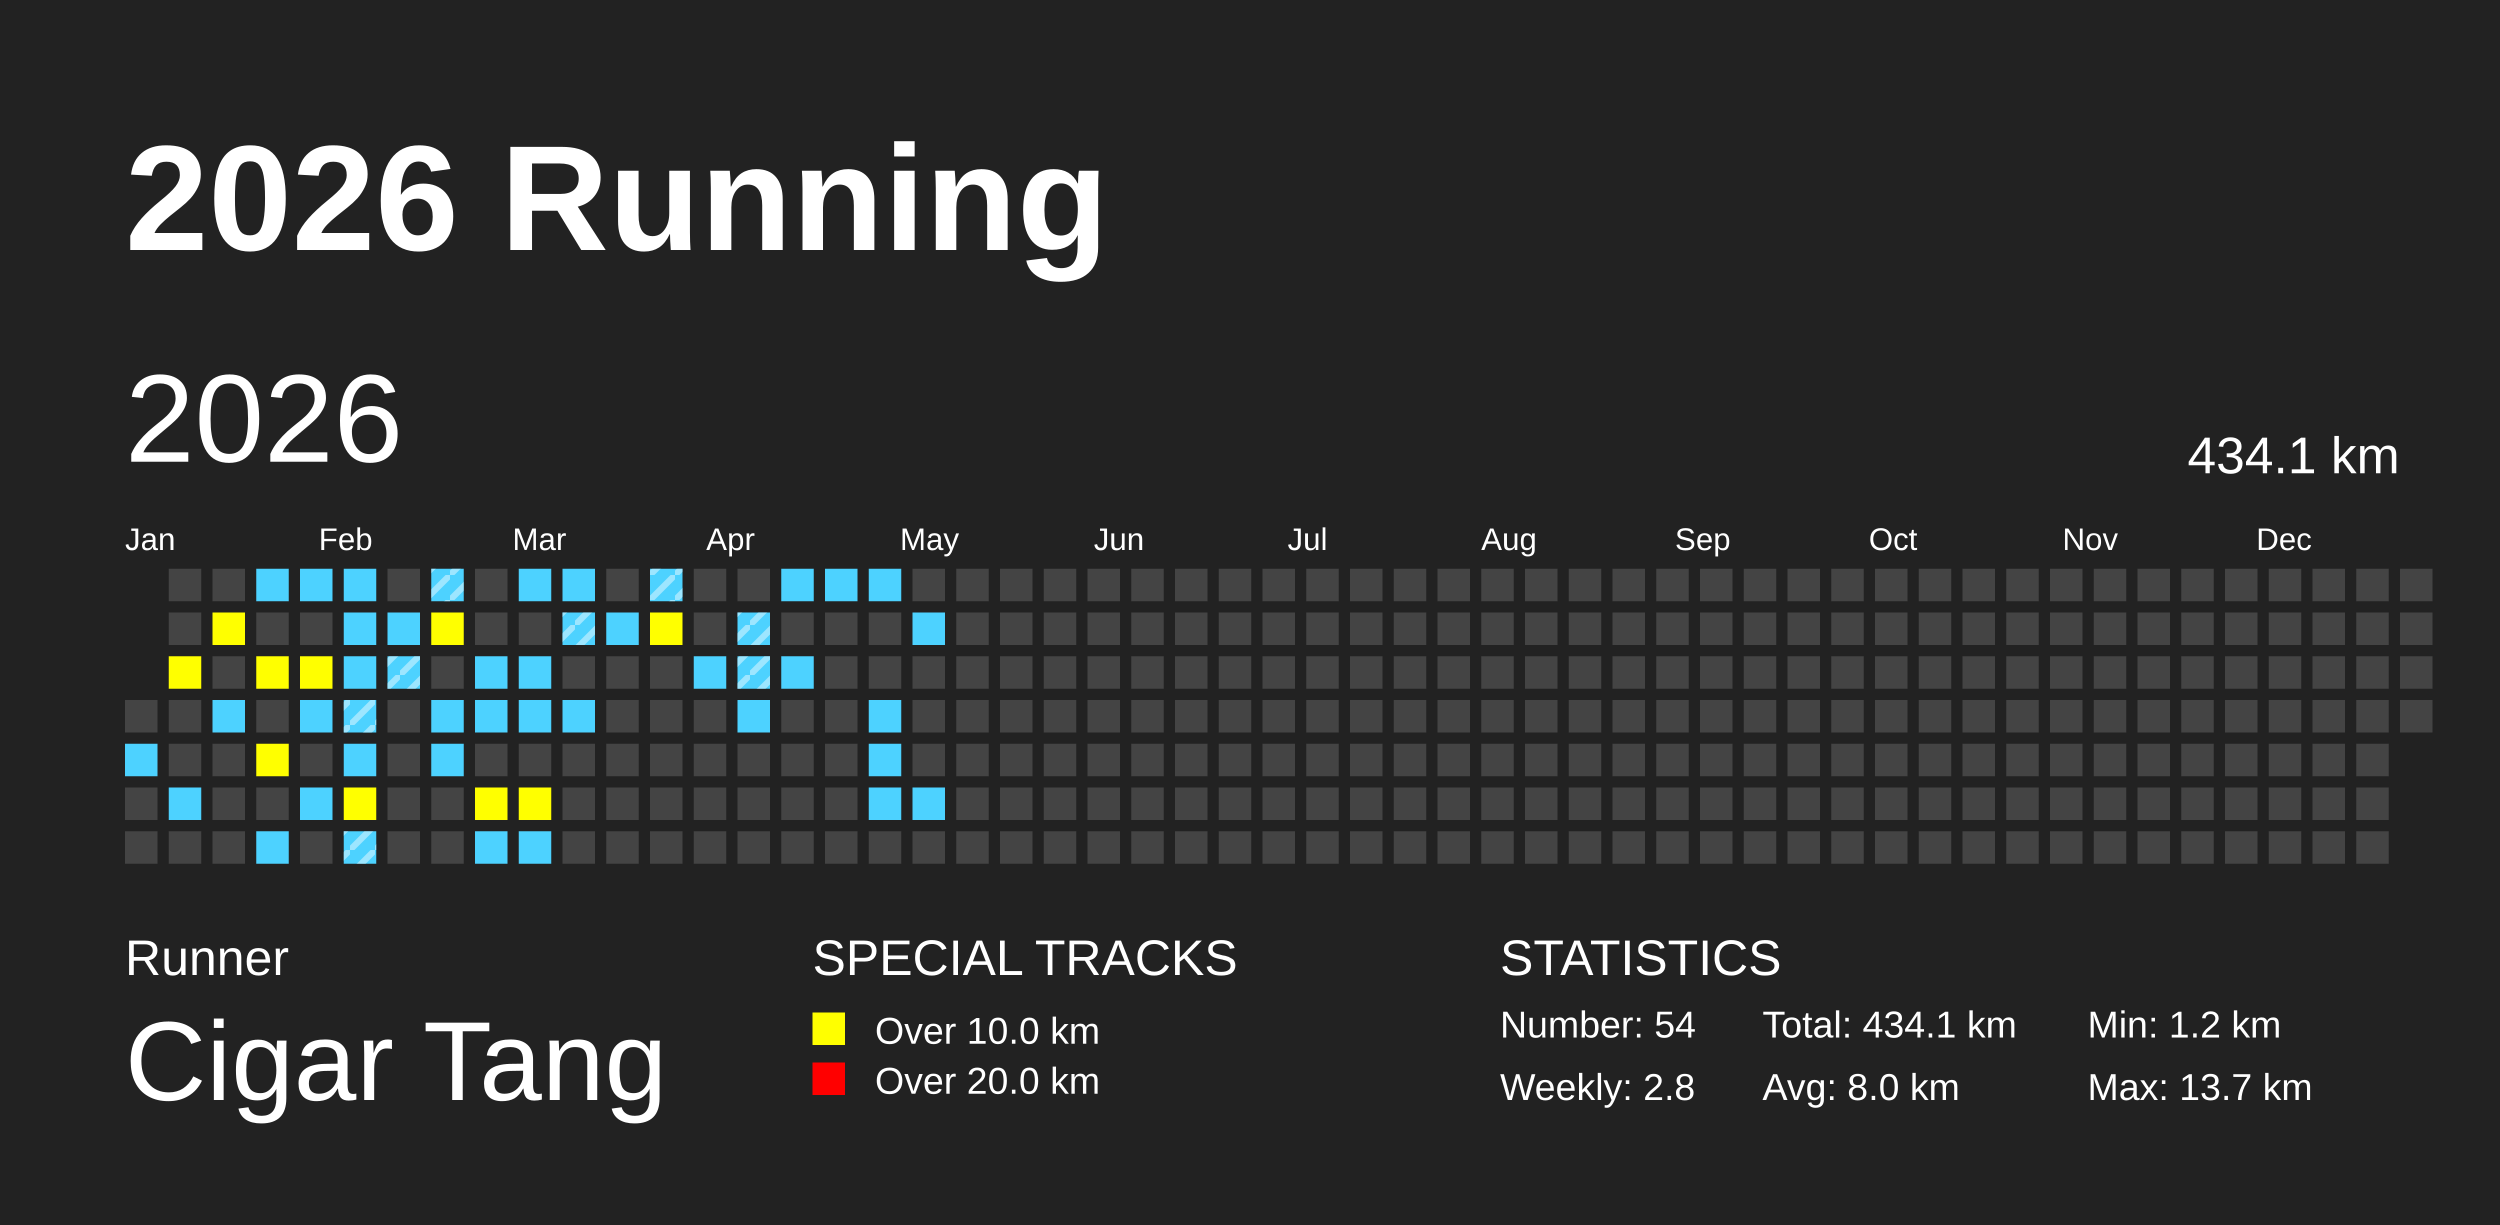
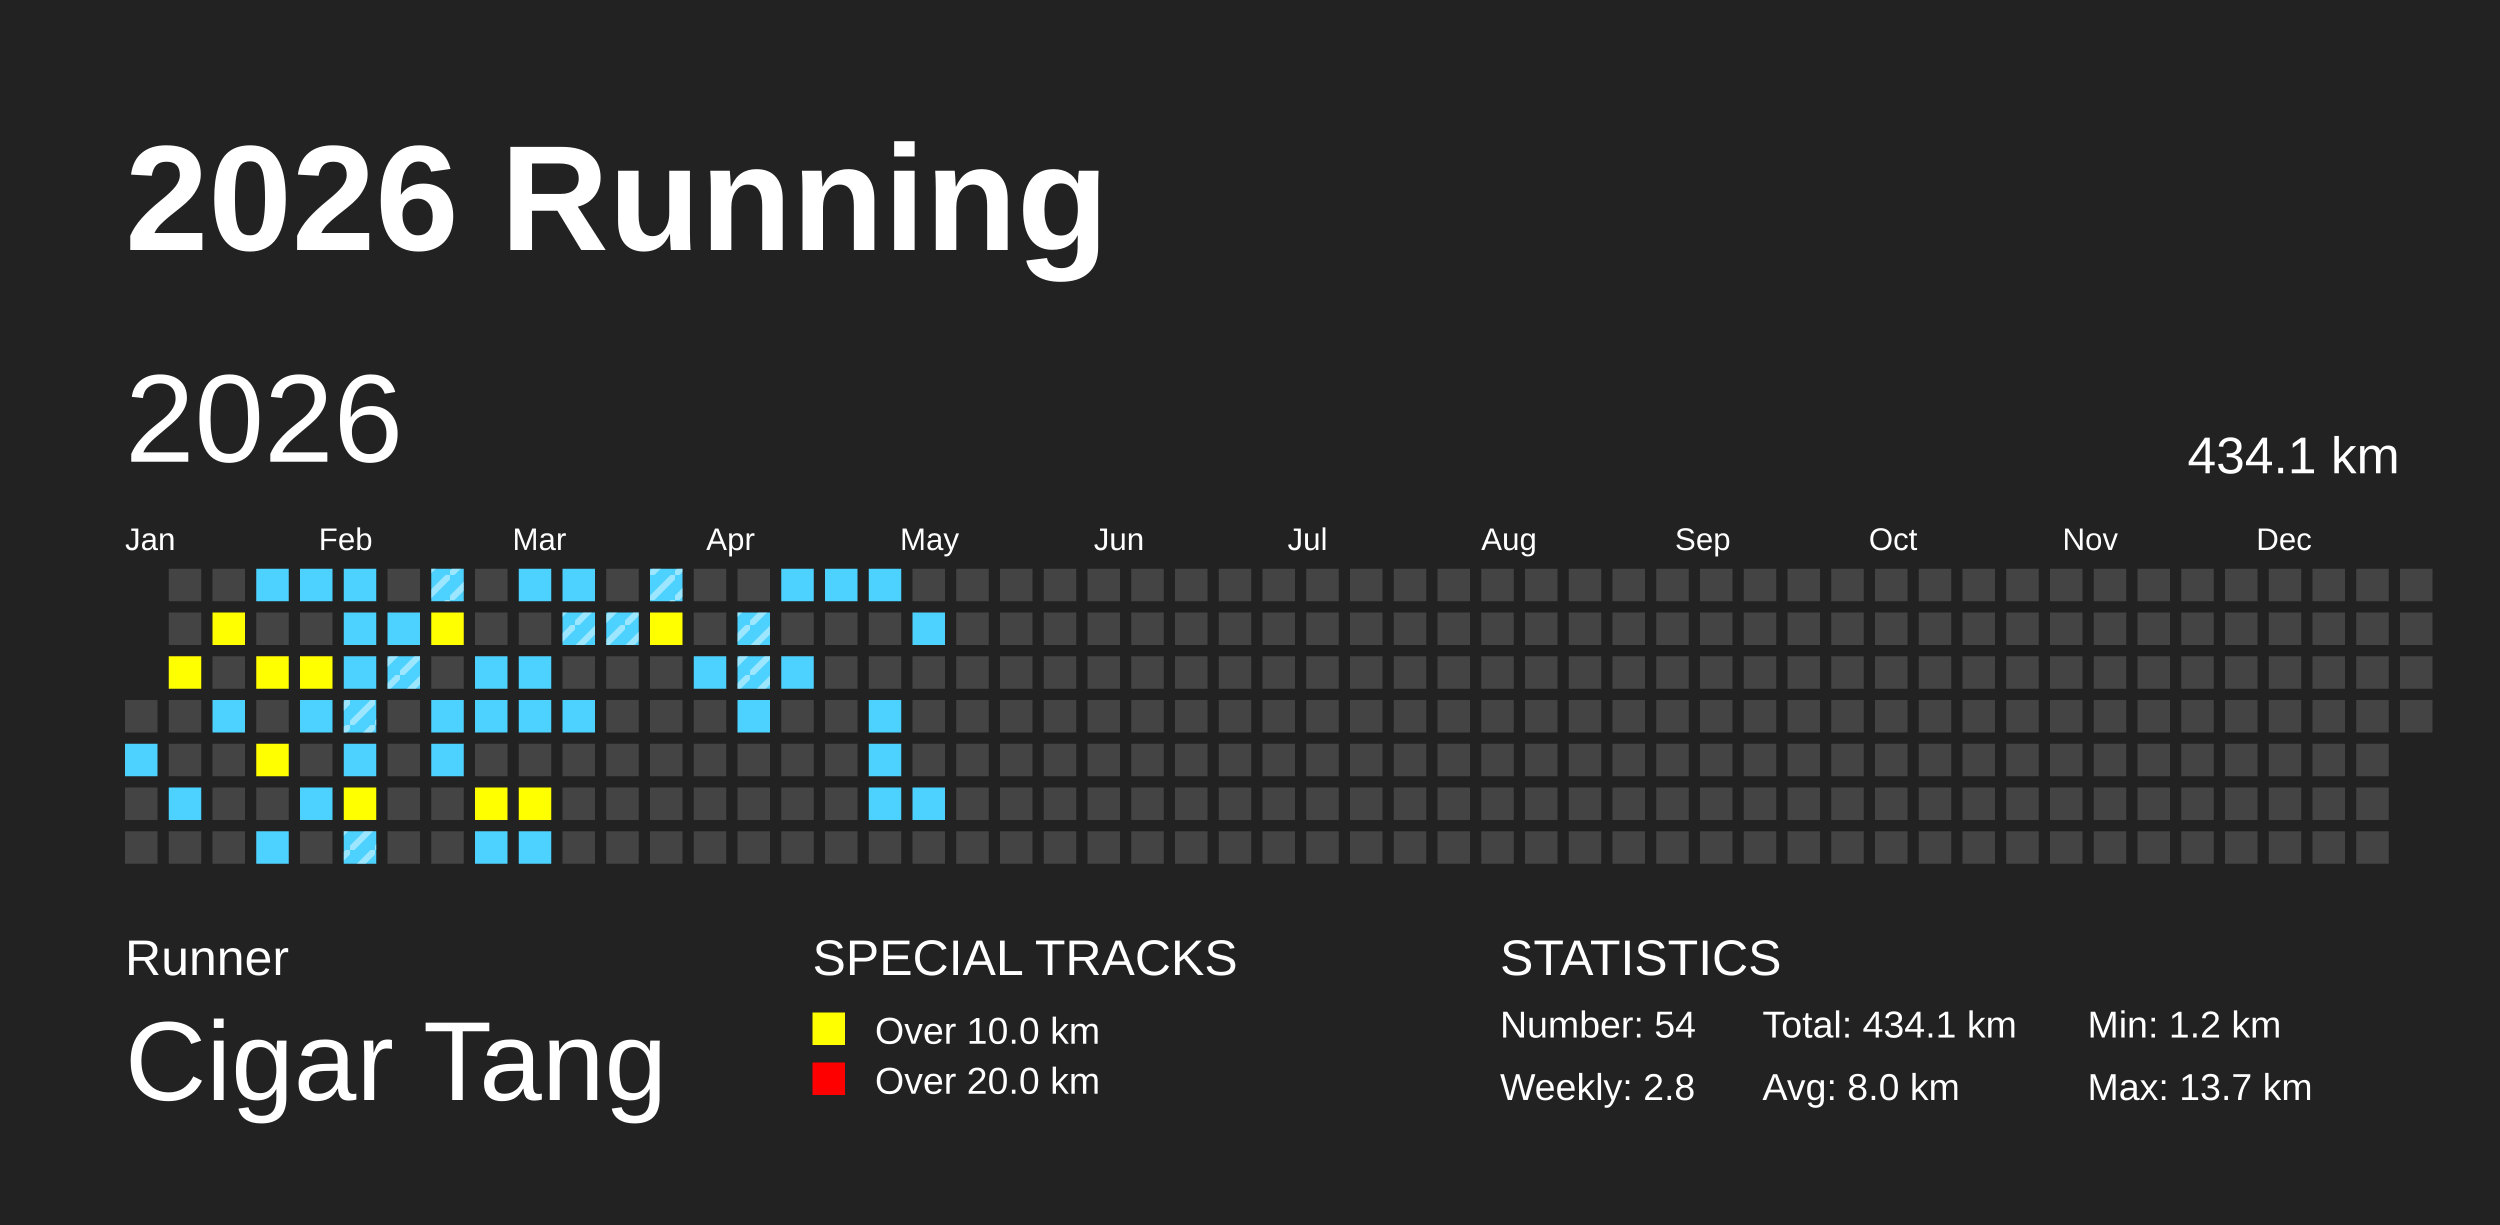
<svg xmlns="http://www.w3.org/2000/svg" baseProfile="full" height="98mm" version="1.1" viewBox="0,0,200,98" width="200mm">
  <defs>
    <pattern height="2" id="indoor-stripe" patternUnits="userSpaceOnUse" width="2">
      <line stroke="white" stroke-opacity="0.45" stroke-width="0.5" x1="0" x2="2" y1="2" y2="0" />
    </pattern>
  </defs>
  <rect fill="#222222" height="98" width="200" x="0" y="0" />
  <text fill="#FFFFFF" style="font-size:12px; font-family:Arial; font-weight:bold;" x="10" y="20">2026 Running</text>
  <text fill="#FFFFFF" style="font-size:4px; font-family:Arial" x="10" y="78">Runner</text>
  <text fill="#FFFFFF" style="font-size:9px; font-family:Arial" x="10" y="88">Cigar Tang</text>
  <text fill="#FFFFFF" style="font-size:4px; font-family:Arial" x="65" y="78">SPECIAL TRACKS</text>
  <rect fill="yellow" height="2.6" width="2.6" x="65" y="81" />
  <text fill="#FFFFFF" style="font-size:3px; font-family:Arial" x="70" y="83.5">Over 10.0 km</text>
  <rect fill="red" height="2.6" width="2.6" x="65" y="85" />
  <text fill="#FFFFFF" style="font-size:3px; font-family:Arial" x="70" y="87.5">Over 20.0 km</text>
  <text fill="#FFFFFF" style="font-size:4px; font-family:Arial" x="120" y="78">STATISTICS</text>
  <text fill="#FFFFFF" style="font-size:3px; font-family:Arial" x="120" y="83">Number: 54</text>
  <text fill="#FFFFFF" style="font-size:3px; font-family:Arial" x="120" y="88">Weekly: 2.8</text>
  <text fill="#FFFFFF" style="font-size:3px; font-family:Arial" x="141" y="83">Total: 434.1 km</text>
  <text fill="#FFFFFF" style="font-size:3px; font-family:Arial" x="141" y="88">Avg: 8.0 km</text>
  <text fill="#FFFFFF" style="font-size:3px; font-family:Arial" x="167" y="83">Min: 1.2 km</text>
  <text fill="#FFFFFF" style="font-size:3px; font-family:Arial" x="167" y="88">Max: 13.7 km</text>
  <text dominant-baseline="hanging" fill="#FFFFFF" style="font-size:10.0px; font-family:Arial;" x="10" y="30">2026</text>
  <text dominant-baseline="hanging" fill="#FFFFFF" style="font-size:4.125px; font-family:Arial;" x="175" y="35">434.1 km</text>
  <text fill="#FFFFFF" style="font-size:2.5px; font-family:Arial" x="10.0" y="44">Jan</text>
  <text fill="#FFFFFF" style="font-size:2.5px; font-family:Arial" x="25.5" y="44">Feb</text>
  <text fill="#FFFFFF" style="font-size:2.5px; font-family:Arial" x="41.0" y="44">Mar</text>
  <text fill="#FFFFFF" style="font-size:2.5px; font-family:Arial" x="56.5" y="44">Apr</text>
  <text fill="#FFFFFF" style="font-size:2.5px; font-family:Arial" x="72.0" y="44">May</text>
  <text fill="#FFFFFF" style="font-size:2.5px; font-family:Arial" x="87.5" y="44">Jun</text>
  <text fill="#FFFFFF" style="font-size:2.5px; font-family:Arial" x="103.0" y="44">Jul</text>
  <text fill="#FFFFFF" style="font-size:2.5px; font-family:Arial" x="118.5" y="44">Aug</text>
  <text fill="#FFFFFF" style="font-size:2.5px; font-family:Arial" x="134.0" y="44">Sep</text>
  <text fill="#FFFFFF" style="font-size:2.5px; font-family:Arial" x="149.5" y="44">Oct</text>
  <text fill="#FFFFFF" style="font-size:2.5px; font-family:Arial" x="165.0" y="44">Nov</text>
  <text fill="#FFFFFF" style="font-size:2.5px; font-family:Arial" x="180.5" y="44">Dec</text>
  <rect fill="#444444" height="2.6" width="2.6" x="10.0" y="56.0" />
  <rect fill="#4DD2FF" height="2.6" width="2.6" x="10.0" y="59.5" />
  <rect fill="#444444" height="2.6" width="2.6" x="10.0" y="63.0" />
  <rect fill="#444444" height="2.6" width="2.6" x="10.0" y="66.5" />
  <rect fill="#444444" height="2.6" width="2.6" x="13.5" y="45.5" />
  <rect fill="#444444" height="2.6" width="2.6" x="13.5" y="49.0" />
  <rect fill="yellow" height="2.6" width="2.6" x="13.5" y="52.5" />
  <rect fill="#444444" height="2.6" width="2.6" x="13.5" y="56.0" />
  <rect fill="#444444" height="2.6" width="2.6" x="13.5" y="59.5" />
  <rect fill="#4DD2FF" height="2.6" width="2.6" x="13.5" y="63.0" />
  <rect fill="#444444" height="2.6" width="2.6" x="13.5" y="66.5" />
  <rect fill="#444444" height="2.6" width="2.6" x="17.0" y="45.5" />
  <rect fill="yellow" height="2.6" width="2.6" x="17.0" y="49.0" />
  <rect fill="#444444" height="2.6" width="2.6" x="17.0" y="52.5" />
  <rect fill="#4DD2FF" height="2.6" width="2.6" x="17.0" y="56.0" />
  <rect fill="#444444" height="2.6" width="2.6" x="17.0" y="59.5" />
  <rect fill="#444444" height="2.6" width="2.6" x="17.0" y="63.0" />
  <rect fill="#444444" height="2.6" width="2.6" x="17.0" y="66.5" />
  <rect fill="#4DD2FF" height="2.6" width="2.6" x="20.5" y="45.5" />
  <rect fill="#444444" height="2.6" width="2.6" x="20.5" y="49.0" />
  <rect fill="yellow" height="2.6" width="2.6" x="20.5" y="52.5" />
  <rect fill="#444444" height="2.6" width="2.6" x="20.5" y="56.0" />
  <rect fill="yellow" height="2.6" width="2.6" x="20.5" y="59.5" />
  <rect fill="#444444" height="2.6" width="2.6" x="20.5" y="63.0" />
  <rect fill="#4DD2FF" height="2.6" width="2.6" x="20.5" y="66.5" />
  <rect fill="#4DD2FF" height="2.6" width="2.6" x="24.0" y="45.5" />
  <rect fill="#444444" height="2.6" width="2.6" x="24.0" y="49.0" />
  <rect fill="yellow" height="2.6" width="2.6" x="24.0" y="52.5" />
  <rect fill="#4DD2FF" height="2.6" width="2.6" x="24.0" y="56.0" />
  <rect fill="#444444" height="2.6" width="2.6" x="24.0" y="59.5" />
  <rect fill="#4DD2FF" height="2.6" width="2.6" x="24.0" y="63.0" />
  <rect fill="#444444" height="2.6" width="2.6" x="24.0" y="66.5" />
  <rect fill="#4DD2FF" height="2.6" width="2.6" x="27.5" y="45.5" />
  <rect fill="#4DD2FF" height="2.6" width="2.6" x="27.5" y="49.0" />
  <rect fill="#4DD2FF" height="2.6" width="2.6" x="27.5" y="52.5" />
  <rect fill="#4DD2FF" height="2.6" width="2.6" x="27.5" y="56.0" />
  <rect fill="url(#indoor-stripe)" height="2.6" style="pointer-events: none;" width="2.6" x="27.5" y="56.0" />
  <rect fill="#4DD2FF" height="2.6" width="2.6" x="27.5" y="59.5" />
  <rect fill="yellow" height="2.6" width="2.6" x="27.5" y="63.0" />
  <rect fill="#4DD2FF" height="2.6" width="2.6" x="27.5" y="66.5" />
  <rect fill="url(#indoor-stripe)" height="2.6" style="pointer-events: none;" width="2.6" x="27.5" y="66.5" />
  <rect fill="#444444" height="2.6" width="2.6" x="31.0" y="45.5" />
  <rect fill="#4DD2FF" height="2.6" width="2.6" x="31.0" y="49.0" />
  <rect fill="#4DD2FF" height="2.6" width="2.6" x="31.0" y="52.5" />
  <rect fill="url(#indoor-stripe)" height="2.6" style="pointer-events: none;" width="2.6" x="31.0" y="52.5" />
  <rect fill="#444444" height="2.6" width="2.6" x="31.0" y="56.0" />
  <rect fill="#444444" height="2.6" width="2.6" x="31.0" y="59.5" />
  <rect fill="#444444" height="2.6" width="2.6" x="31.0" y="63.0" />
  <rect fill="#444444" height="2.6" width="2.6" x="31.0" y="66.5" />
  <rect fill="#4DD2FF" height="2.6" width="2.6" x="34.5" y="45.5" />
  <rect fill="url(#indoor-stripe)" height="2.6" style="pointer-events: none;" width="2.6" x="34.5" y="45.5" />
  <rect fill="yellow" height="2.6" width="2.6" x="34.5" y="49.0" />
  <rect fill="#444444" height="2.6" width="2.6" x="34.5" y="52.5" />
  <rect fill="#4DD2FF" height="2.6" width="2.6" x="34.5" y="56.0" />
  <rect fill="#4DD2FF" height="2.6" width="2.6" x="34.5" y="59.5" />
  <rect fill="#444444" height="2.6" width="2.6" x="34.5" y="63.0" />
  <rect fill="#444444" height="2.6" width="2.6" x="34.5" y="66.5" />
  <rect fill="#444444" height="2.6" width="2.6" x="38.0" y="45.5" />
  <rect fill="#444444" height="2.6" width="2.6" x="38.0" y="49.0" />
  <rect fill="#4DD2FF" height="2.6" width="2.6" x="38.0" y="52.5" />
  <rect fill="#4DD2FF" height="2.6" width="2.6" x="38.0" y="56.0" />
  <rect fill="#444444" height="2.6" width="2.6" x="38.0" y="59.5" />
  <rect fill="yellow" height="2.6" width="2.6" x="38.0" y="63.0" />
  <rect fill="#4DD2FF" height="2.6" width="2.6" x="38.0" y="66.5" />
  <rect fill="#4DD2FF" height="2.6" width="2.6" x="41.5" y="45.5" />
  <rect fill="#444444" height="2.6" width="2.6" x="41.5" y="49.0" />
  <rect fill="#4DD2FF" height="2.6" width="2.6" x="41.5" y="52.5" />
  <rect fill="#4DD2FF" height="2.6" width="2.6" x="41.5" y="56.0" />
  <rect fill="#444444" height="2.6" width="2.6" x="41.5" y="59.5" />
  <rect fill="yellow" height="2.6" width="2.6" x="41.5" y="63.0" />
  <rect fill="#4DD2FF" height="2.6" width="2.6" x="41.5" y="66.5" />
  <rect fill="#4DD2FF" height="2.6" width="2.6" x="45.0" y="45.5" />
  <rect fill="#4DD2FF" height="2.6" width="2.6" x="45.0" y="49.0" />
  <rect fill="url(#indoor-stripe)" height="2.6" style="pointer-events: none;" width="2.6" x="45.0" y="49.0" />
  <rect fill="#444444" height="2.6" width="2.6" x="45.0" y="52.5" />
  <rect fill="#4DD2FF" height="2.6" width="2.6" x="45.0" y="56.0" />
  <rect fill="#444444" height="2.6" width="2.6" x="45.0" y="59.5" />
  <rect fill="#444444" height="2.6" width="2.6" x="45.0" y="63.0" />
  <rect fill="#444444" height="2.6" width="2.6" x="45.0" y="66.5" />
  <rect fill="#444444" height="2.6" width="2.6" x="48.5" y="45.5" />
  <rect fill="#4DD2FF" height="2.6" width="2.6" x="48.5" y="49.0" />
+   <rect fill="url(#indoor-stripe)" height="2.6" style="pointer-events: none;" width="2.6" x="48.5" y="49.0" />
  <rect fill="#444444" height="2.6" width="2.6" x="48.5" y="52.5" />
  <rect fill="#444444" height="2.6" width="2.6" x="48.5" y="56.0" />
  <rect fill="#444444" height="2.6" width="2.6" x="48.5" y="59.5" />
  <rect fill="#444444" height="2.6" width="2.6" x="48.5" y="63.0" />
  <rect fill="#444444" height="2.6" width="2.6" x="48.5" y="66.5" />
  <rect fill="#4DD2FF" height="2.6" width="2.6" x="52.0" y="45.5" />
  <rect fill="url(#indoor-stripe)" height="2.6" style="pointer-events: none;" width="2.6" x="52.0" y="45.5" />
  <rect fill="yellow" height="2.6" width="2.6" x="52.0" y="49.0" />
  <rect fill="#444444" height="2.6" width="2.6" x="52.0" y="52.5" />
  <rect fill="#444444" height="2.6" width="2.6" x="52.0" y="56.0" />
  <rect fill="#444444" height="2.6" width="2.6" x="52.0" y="59.5" />
  <rect fill="#444444" height="2.6" width="2.6" x="52.0" y="63.0" />
  <rect fill="#444444" height="2.6" width="2.6" x="52.0" y="66.5" />
  <rect fill="#444444" height="2.6" width="2.6" x="55.5" y="45.5" />
  <rect fill="#444444" height="2.6" width="2.6" x="55.5" y="49.0" />
  <rect fill="#4DD2FF" height="2.6" width="2.6" x="55.5" y="52.5" />
  <rect fill="#444444" height="2.6" width="2.6" x="55.5" y="56.0" />
  <rect fill="#444444" height="2.6" width="2.6" x="55.5" y="59.5" />
  <rect fill="#444444" height="2.6" width="2.6" x="55.5" y="63.0" />
  <rect fill="#444444" height="2.6" width="2.6" x="55.5" y="66.5" />
  <rect fill="#444444" height="2.6" width="2.6" x="59.0" y="45.5" />
  <rect fill="#4DD2FF" height="2.6" width="2.6" x="59.0" y="49.0" />
  <rect fill="url(#indoor-stripe)" height="2.6" style="pointer-events: none;" width="2.6" x="59.0" y="49.0" />
  <rect fill="#4DD2FF" height="2.6" width="2.6" x="59.0" y="52.5" />
  <rect fill="url(#indoor-stripe)" height="2.6" style="pointer-events: none;" width="2.6" x="59.0" y="52.5" />
  <rect fill="#4DD2FF" height="2.6" width="2.6" x="59.0" y="56.0" />
  <rect fill="#444444" height="2.6" width="2.6" x="59.0" y="59.5" />
  <rect fill="#444444" height="2.6" width="2.6" x="59.0" y="63.0" />
  <rect fill="#444444" height="2.6" width="2.6" x="59.0" y="66.5" />
  <rect fill="#4DD2FF" height="2.6" width="2.6" x="62.5" y="45.5" />
  <rect fill="#444444" height="2.6" width="2.6" x="62.5" y="49.0" />
  <rect fill="#4DD2FF" height="2.6" width="2.6" x="62.5" y="52.5" />
  <rect fill="#444444" height="2.6" width="2.6" x="62.5" y="56.0" />
  <rect fill="#444444" height="2.6" width="2.6" x="62.5" y="59.5" />
  <rect fill="#444444" height="2.6" width="2.6" x="62.5" y="63.0" />
  <rect fill="#444444" height="2.6" width="2.6" x="62.5" y="66.5" />
  <rect fill="#4DD2FF" height="2.6" width="2.6" x="66.0" y="45.5" />
  <rect fill="#444444" height="2.6" width="2.6" x="66.0" y="49.0" />
  <rect fill="#444444" height="2.6" width="2.6" x="66.0" y="52.5" />
  <rect fill="#444444" height="2.6" width="2.6" x="66.0" y="56.0" />
  <rect fill="#444444" height="2.6" width="2.6" x="66.0" y="59.5" />
  <rect fill="#444444" height="2.6" width="2.6" x="66.0" y="63.0" />
  <rect fill="#444444" height="2.6" width="2.6" x="66.0" y="66.5" />
  <rect fill="#4DD2FF" height="2.6" width="2.6" x="69.5" y="45.5" />
  <rect fill="#444444" height="2.6" width="2.6" x="69.5" y="49.0" />
  <rect fill="#444444" height="2.6" width="2.6" x="69.5" y="52.5" />
  <rect fill="#4DD2FF" height="2.6" width="2.6" x="69.5" y="56.0" />
  <rect fill="#4DD2FF" height="2.6" width="2.6" x="69.5" y="59.5" />
  <rect fill="#4DD2FF" height="2.6" width="2.6" x="69.5" y="63.0" />
  <rect fill="#444444" height="2.6" width="2.6" x="69.5" y="66.5" />
  <rect fill="#444444" height="2.6" width="2.6" x="73.0" y="45.5" />
  <rect fill="#4DD2FF" height="2.6" width="2.6" x="73.0" y="49.0" />
  <rect fill="#444444" height="2.6" width="2.6" x="73.0" y="52.5" />
  <rect fill="#444444" height="2.6" width="2.6" x="73.0" y="56.0" />
  <rect fill="#444444" height="2.6" width="2.6" x="73.0" y="59.5" />
  <rect fill="#4DD2FF" height="2.6" width="2.6" x="73.0" y="63.0" />
  <rect fill="#444444" height="2.6" width="2.6" x="73.0" y="66.5" />
  <rect fill="#444444" height="2.6" width="2.6" x="76.5" y="45.5" />
  <rect fill="#444444" height="2.6" width="2.6" x="76.5" y="49.0" />
  <rect fill="#444444" height="2.6" width="2.6" x="76.5" y="52.5" />
  <rect fill="#444444" height="2.6" width="2.6" x="76.5" y="56.0" />
  <rect fill="#444444" height="2.6" width="2.6" x="76.5" y="59.5" />
  <rect fill="#444444" height="2.6" width="2.6" x="76.5" y="63.0" />
  <rect fill="#444444" height="2.6" width="2.6" x="76.5" y="66.5" />
  <rect fill="#444444" height="2.6" width="2.6" x="80.0" y="45.5" />
  <rect fill="#444444" height="2.6" width="2.6" x="80.0" y="49.0" />
  <rect fill="#444444" height="2.6" width="2.6" x="80.0" y="52.5" />
  <rect fill="#444444" height="2.6" width="2.6" x="80.0" y="56.0" />
  <rect fill="#444444" height="2.6" width="2.6" x="80.0" y="59.5" />
  <rect fill="#444444" height="2.6" width="2.6" x="80.0" y="63.0" />
  <rect fill="#444444" height="2.6" width="2.6" x="80.0" y="66.5" />
  <rect fill="#444444" height="2.6" width="2.6" x="83.5" y="45.5" />
  <rect fill="#444444" height="2.6" width="2.6" x="83.5" y="49.0" />
  <rect fill="#444444" height="2.6" width="2.6" x="83.5" y="52.5" />
  <rect fill="#444444" height="2.6" width="2.6" x="83.5" y="56.0" />
  <rect fill="#444444" height="2.6" width="2.6" x="83.5" y="59.5" />
  <rect fill="#444444" height="2.6" width="2.6" x="83.5" y="63.0" />
  <rect fill="#444444" height="2.6" width="2.6" x="83.5" y="66.5" />
  <rect fill="#444444" height="2.6" width="2.6" x="87.0" y="45.5" />
  <rect fill="#444444" height="2.6" width="2.6" x="87.0" y="49.0" />
  <rect fill="#444444" height="2.6" width="2.6" x="87.0" y="52.5" />
  <rect fill="#444444" height="2.6" width="2.6" x="87.0" y="56.0" />
  <rect fill="#444444" height="2.6" width="2.6" x="87.0" y="59.5" />
  <rect fill="#444444" height="2.6" width="2.6" x="87.0" y="63.0" />
  <rect fill="#444444" height="2.6" width="2.6" x="87.0" y="66.5" />
  <rect fill="#444444" height="2.6" width="2.6" x="90.5" y="45.5" />
  <rect fill="#444444" height="2.6" width="2.6" x="90.5" y="49.0" />
  <rect fill="#444444" height="2.6" width="2.6" x="90.5" y="52.5" />
  <rect fill="#444444" height="2.6" width="2.6" x="90.5" y="56.0" />
  <rect fill="#444444" height="2.6" width="2.6" x="90.5" y="59.5" />
  <rect fill="#444444" height="2.6" width="2.6" x="90.5" y="63.0" />
  <rect fill="#444444" height="2.6" width="2.6" x="90.5" y="66.5" />
  <rect fill="#444444" height="2.6" width="2.6" x="94.0" y="45.5" />
  <rect fill="#444444" height="2.6" width="2.6" x="94.0" y="49.0" />
  <rect fill="#444444" height="2.6" width="2.6" x="94.0" y="52.5" />
  <rect fill="#444444" height="2.6" width="2.6" x="94.0" y="56.0" />
  <rect fill="#444444" height="2.6" width="2.6" x="94.0" y="59.5" />
  <rect fill="#444444" height="2.6" width="2.6" x="94.0" y="63.0" />
  <rect fill="#444444" height="2.6" width="2.6" x="94.0" y="66.5" />
  <rect fill="#444444" height="2.6" width="2.6" x="97.5" y="45.5" />
  <rect fill="#444444" height="2.6" width="2.6" x="97.5" y="49.0" />
  <rect fill="#444444" height="2.6" width="2.6" x="97.5" y="52.5" />
  <rect fill="#444444" height="2.6" width="2.6" x="97.5" y="56.0" />
  <rect fill="#444444" height="2.6" width="2.6" x="97.5" y="59.5" />
  <rect fill="#444444" height="2.6" width="2.6" x="97.5" y="63.0" />
  <rect fill="#444444" height="2.6" width="2.6" x="97.5" y="66.5" />
  <rect fill="#444444" height="2.6" width="2.6" x="101.0" y="45.5" />
  <rect fill="#444444" height="2.6" width="2.6" x="101.0" y="49.0" />
  <rect fill="#444444" height="2.6" width="2.6" x="101.0" y="52.5" />
  <rect fill="#444444" height="2.6" width="2.6" x="101.0" y="56.0" />
  <rect fill="#444444" height="2.6" width="2.6" x="101.0" y="59.5" />
  <rect fill="#444444" height="2.6" width="2.6" x="101.0" y="63.0" />
  <rect fill="#444444" height="2.6" width="2.6" x="101.0" y="66.5" />
  <rect fill="#444444" height="2.6" width="2.6" x="104.5" y="45.5" />
  <rect fill="#444444" height="2.6" width="2.6" x="104.5" y="49.0" />
  <rect fill="#444444" height="2.6" width="2.6" x="104.5" y="52.5" />
  <rect fill="#444444" height="2.6" width="2.6" x="104.5" y="56.0" />
  <rect fill="#444444" height="2.6" width="2.6" x="104.5" y="59.5" />
  <rect fill="#444444" height="2.6" width="2.6" x="104.5" y="63.0" />
  <rect fill="#444444" height="2.6" width="2.6" x="104.5" y="66.5" />
  <rect fill="#444444" height="2.6" width="2.6" x="108.0" y="45.5" />
  <rect fill="#444444" height="2.6" width="2.6" x="108.0" y="49.0" />
  <rect fill="#444444" height="2.6" width="2.6" x="108.0" y="52.5" />
  <rect fill="#444444" height="2.6" width="2.6" x="108.0" y="56.0" />
  <rect fill="#444444" height="2.6" width="2.6" x="108.0" y="59.5" />
  <rect fill="#444444" height="2.6" width="2.6" x="108.0" y="63.0" />
  <rect fill="#444444" height="2.6" width="2.6" x="108.0" y="66.5" />
  <rect fill="#444444" height="2.6" width="2.6" x="111.5" y="45.5" />
  <rect fill="#444444" height="2.6" width="2.6" x="111.5" y="49.0" />
  <rect fill="#444444" height="2.6" width="2.6" x="111.5" y="52.5" />
  <rect fill="#444444" height="2.6" width="2.6" x="111.5" y="56.0" />
  <rect fill="#444444" height="2.6" width="2.6" x="111.5" y="59.5" />
  <rect fill="#444444" height="2.6" width="2.6" x="111.5" y="63.0" />
  <rect fill="#444444" height="2.6" width="2.6" x="111.5" y="66.5" />
  <rect fill="#444444" height="2.6" width="2.6" x="115.0" y="45.5" />
  <rect fill="#444444" height="2.6" width="2.6" x="115.0" y="49.0" />
  <rect fill="#444444" height="2.6" width="2.6" x="115.0" y="52.5" />
  <rect fill="#444444" height="2.6" width="2.6" x="115.0" y="56.0" />
  <rect fill="#444444" height="2.6" width="2.6" x="115.0" y="59.5" />
  <rect fill="#444444" height="2.6" width="2.6" x="115.0" y="63.0" />
  <rect fill="#444444" height="2.6" width="2.6" x="115.0" y="66.5" />
  <rect fill="#444444" height="2.6" width="2.6" x="118.5" y="45.5" />
  <rect fill="#444444" height="2.6" width="2.6" x="118.5" y="49.0" />
  <rect fill="#444444" height="2.6" width="2.6" x="118.5" y="52.5" />
  <rect fill="#444444" height="2.6" width="2.6" x="118.5" y="56.0" />
  <rect fill="#444444" height="2.6" width="2.6" x="118.5" y="59.5" />
  <rect fill="#444444" height="2.6" width="2.6" x="118.5" y="63.0" />
  <rect fill="#444444" height="2.6" width="2.6" x="118.5" y="66.5" />
  <rect fill="#444444" height="2.6" width="2.6" x="122.0" y="45.5" />
  <rect fill="#444444" height="2.6" width="2.6" x="122.0" y="49.0" />
  <rect fill="#444444" height="2.6" width="2.6" x="122.0" y="52.5" />
  <rect fill="#444444" height="2.6" width="2.6" x="122.0" y="56.0" />
  <rect fill="#444444" height="2.6" width="2.6" x="122.0" y="59.5" />
  <rect fill="#444444" height="2.6" width="2.6" x="122.0" y="63.0" />
  <rect fill="#444444" height="2.6" width="2.6" x="122.0" y="66.5" />
  <rect fill="#444444" height="2.6" width="2.6" x="125.5" y="45.5" />
  <rect fill="#444444" height="2.6" width="2.6" x="125.5" y="49.0" />
  <rect fill="#444444" height="2.6" width="2.6" x="125.5" y="52.5" />
  <rect fill="#444444" height="2.6" width="2.6" x="125.5" y="56.0" />
  <rect fill="#444444" height="2.6" width="2.6" x="125.5" y="59.5" />
  <rect fill="#444444" height="2.6" width="2.6" x="125.5" y="63.0" />
  <rect fill="#444444" height="2.6" width="2.6" x="125.5" y="66.5" />
  <rect fill="#444444" height="2.6" width="2.6" x="129.0" y="45.5" />
  <rect fill="#444444" height="2.6" width="2.6" x="129.0" y="49.0" />
  <rect fill="#444444" height="2.6" width="2.6" x="129.0" y="52.5" />
  <rect fill="#444444" height="2.6" width="2.6" x="129.0" y="56.0" />
  <rect fill="#444444" height="2.6" width="2.6" x="129.0" y="59.5" />
  <rect fill="#444444" height="2.6" width="2.6" x="129.0" y="63.0" />
  <rect fill="#444444" height="2.6" width="2.6" x="129.0" y="66.5" />
  <rect fill="#444444" height="2.6" width="2.6" x="132.5" y="45.5" />
  <rect fill="#444444" height="2.6" width="2.6" x="132.5" y="49.0" />
  <rect fill="#444444" height="2.6" width="2.6" x="132.5" y="52.5" />
  <rect fill="#444444" height="2.6" width="2.6" x="132.5" y="56.0" />
  <rect fill="#444444" height="2.6" width="2.6" x="132.5" y="59.5" />
  <rect fill="#444444" height="2.6" width="2.6" x="132.5" y="63.0" />
  <rect fill="#444444" height="2.6" width="2.6" x="132.5" y="66.5" />
  <rect fill="#444444" height="2.6" width="2.6" x="136.0" y="45.5" />
  <rect fill="#444444" height="2.6" width="2.6" x="136.0" y="49.0" />
  <rect fill="#444444" height="2.6" width="2.6" x="136.0" y="52.5" />
  <rect fill="#444444" height="2.6" width="2.6" x="136.0" y="56.0" />
  <rect fill="#444444" height="2.6" width="2.6" x="136.0" y="59.5" />
  <rect fill="#444444" height="2.6" width="2.6" x="136.0" y="63.0" />
  <rect fill="#444444" height="2.6" width="2.6" x="136.0" y="66.5" />
  <rect fill="#444444" height="2.6" width="2.6" x="139.5" y="45.5" />
  <rect fill="#444444" height="2.6" width="2.6" x="139.5" y="49.0" />
  <rect fill="#444444" height="2.6" width="2.6" x="139.5" y="52.5" />
  <rect fill="#444444" height="2.6" width="2.6" x="139.5" y="56.0" />
  <rect fill="#444444" height="2.6" width="2.6" x="139.5" y="59.5" />
  <rect fill="#444444" height="2.6" width="2.6" x="139.5" y="63.0" />
  <rect fill="#444444" height="2.6" width="2.6" x="139.5" y="66.5" />
  <rect fill="#444444" height="2.6" width="2.6" x="143.0" y="45.5" />
  <rect fill="#444444" height="2.6" width="2.6" x="143.0" y="49.0" />
  <rect fill="#444444" height="2.6" width="2.6" x="143.0" y="52.5" />
  <rect fill="#444444" height="2.6" width="2.6" x="143.0" y="56.0" />
  <rect fill="#444444" height="2.6" width="2.6" x="143.0" y="59.5" />
  <rect fill="#444444" height="2.6" width="2.6" x="143.0" y="63.0" />
  <rect fill="#444444" height="2.6" width="2.6" x="143.0" y="66.5" />
  <rect fill="#444444" height="2.6" width="2.6" x="146.5" y="45.5" />
  <rect fill="#444444" height="2.6" width="2.6" x="146.5" y="49.0" />
  <rect fill="#444444" height="2.6" width="2.6" x="146.5" y="52.5" />
  <rect fill="#444444" height="2.6" width="2.6" x="146.5" y="56.0" />
  <rect fill="#444444" height="2.6" width="2.6" x="146.5" y="59.5" />
  <rect fill="#444444" height="2.6" width="2.6" x="146.5" y="63.0" />
  <rect fill="#444444" height="2.6" width="2.6" x="146.5" y="66.5" />
  <rect fill="#444444" height="2.6" width="2.6" x="150.0" y="45.5" />
  <rect fill="#444444" height="2.6" width="2.6" x="150.0" y="49.0" />
  <rect fill="#444444" height="2.6" width="2.6" x="150.0" y="52.5" />
  <rect fill="#444444" height="2.6" width="2.6" x="150.0" y="56.0" />
  <rect fill="#444444" height="2.6" width="2.6" x="150.0" y="59.5" />
  <rect fill="#444444" height="2.6" width="2.6" x="150.0" y="63.0" />
  <rect fill="#444444" height="2.6" width="2.6" x="150.0" y="66.5" />
  <rect fill="#444444" height="2.6" width="2.6" x="153.5" y="45.5" />
  <rect fill="#444444" height="2.6" width="2.6" x="153.5" y="49.0" />
  <rect fill="#444444" height="2.6" width="2.6" x="153.5" y="52.5" />
  <rect fill="#444444" height="2.6" width="2.6" x="153.5" y="56.0" />
  <rect fill="#444444" height="2.6" width="2.6" x="153.5" y="59.5" />
  <rect fill="#444444" height="2.6" width="2.6" x="153.5" y="63.0" />
  <rect fill="#444444" height="2.6" width="2.6" x="153.5" y="66.5" />
  <rect fill="#444444" height="2.6" width="2.6" x="157.0" y="45.5" />
  <rect fill="#444444" height="2.6" width="2.6" x="157.0" y="49.0" />
  <rect fill="#444444" height="2.6" width="2.6" x="157.0" y="52.5" />
  <rect fill="#444444" height="2.6" width="2.6" x="157.0" y="56.0" />
  <rect fill="#444444" height="2.6" width="2.6" x="157.0" y="59.5" />
  <rect fill="#444444" height="2.6" width="2.6" x="157.0" y="63.0" />
  <rect fill="#444444" height="2.6" width="2.6" x="157.0" y="66.5" />
  <rect fill="#444444" height="2.6" width="2.6" x="160.5" y="45.5" />
  <rect fill="#444444" height="2.6" width="2.6" x="160.5" y="49.0" />
  <rect fill="#444444" height="2.6" width="2.6" x="160.5" y="52.5" />
  <rect fill="#444444" height="2.6" width="2.6" x="160.5" y="56.0" />
  <rect fill="#444444" height="2.6" width="2.6" x="160.5" y="59.5" />
  <rect fill="#444444" height="2.6" width="2.6" x="160.5" y="63.0" />
  <rect fill="#444444" height="2.6" width="2.6" x="160.5" y="66.5" />
  <rect fill="#444444" height="2.6" width="2.6" x="164.0" y="45.5" />
  <rect fill="#444444" height="2.6" width="2.6" x="164.0" y="49.0" />
  <rect fill="#444444" height="2.6" width="2.6" x="164.0" y="52.5" />
  <rect fill="#444444" height="2.6" width="2.6" x="164.0" y="56.0" />
  <rect fill="#444444" height="2.6" width="2.6" x="164.0" y="59.5" />
  <rect fill="#444444" height="2.6" width="2.6" x="164.0" y="63.0" />
  <rect fill="#444444" height="2.6" width="2.6" x="164.0" y="66.5" />
  <rect fill="#444444" height="2.6" width="2.6" x="167.5" y="45.5" />
  <rect fill="#444444" height="2.6" width="2.6" x="167.5" y="49.0" />
  <rect fill="#444444" height="2.6" width="2.6" x="167.5" y="52.5" />
  <rect fill="#444444" height="2.6" width="2.6" x="167.5" y="56.0" />
  <rect fill="#444444" height="2.6" width="2.6" x="167.5" y="59.5" />
  <rect fill="#444444" height="2.6" width="2.6" x="167.5" y="63.0" />
  <rect fill="#444444" height="2.6" width="2.6" x="167.5" y="66.5" />
  <rect fill="#444444" height="2.6" width="2.6" x="171.0" y="45.5" />
  <rect fill="#444444" height="2.6" width="2.6" x="171.0" y="49.0" />
  <rect fill="#444444" height="2.6" width="2.6" x="171.0" y="52.5" />
  <rect fill="#444444" height="2.6" width="2.6" x="171.0" y="56.0" />
  <rect fill="#444444" height="2.6" width="2.6" x="171.0" y="59.5" />
  <rect fill="#444444" height="2.6" width="2.6" x="171.0" y="63.0" />
  <rect fill="#444444" height="2.6" width="2.6" x="171.0" y="66.5" />
  <rect fill="#444444" height="2.6" width="2.6" x="174.5" y="45.5" />
  <rect fill="#444444" height="2.6" width="2.6" x="174.5" y="49.0" />
  <rect fill="#444444" height="2.6" width="2.6" x="174.5" y="52.5" />
  <rect fill="#444444" height="2.6" width="2.6" x="174.5" y="56.0" />
  <rect fill="#444444" height="2.6" width="2.6" x="174.5" y="59.5" />
  <rect fill="#444444" height="2.6" width="2.6" x="174.5" y="63.0" />
  <rect fill="#444444" height="2.6" width="2.6" x="174.5" y="66.5" />
  <rect fill="#444444" height="2.6" width="2.6" x="178.0" y="45.5" />
  <rect fill="#444444" height="2.6" width="2.6" x="178.0" y="49.0" />
  <rect fill="#444444" height="2.6" width="2.6" x="178.0" y="52.5" />
  <rect fill="#444444" height="2.6" width="2.6" x="178.0" y="56.0" />
  <rect fill="#444444" height="2.6" width="2.6" x="178.0" y="59.5" />
  <rect fill="#444444" height="2.6" width="2.6" x="178.0" y="63.0" />
  <rect fill="#444444" height="2.6" width="2.6" x="178.0" y="66.5" />
  <rect fill="#444444" height="2.6" width="2.6" x="181.5" y="45.5" />
  <rect fill="#444444" height="2.6" width="2.6" x="181.5" y="49.0" />
  <rect fill="#444444" height="2.6" width="2.6" x="181.5" y="52.5" />
  <rect fill="#444444" height="2.6" width="2.6" x="181.5" y="56.0" />
  <rect fill="#444444" height="2.6" width="2.6" x="181.5" y="59.5" />
  <rect fill="#444444" height="2.6" width="2.6" x="181.5" y="63.0" />
  <rect fill="#444444" height="2.6" width="2.6" x="181.5" y="66.5" />
  <rect fill="#444444" height="2.6" width="2.6" x="185.0" y="45.5" />
  <rect fill="#444444" height="2.6" width="2.6" x="185.0" y="49.0" />
  <rect fill="#444444" height="2.6" width="2.6" x="185.0" y="52.5" />
  <rect fill="#444444" height="2.6" width="2.6" x="185.0" y="56.0" />
  <rect fill="#444444" height="2.6" width="2.6" x="185.0" y="59.5" />
  <rect fill="#444444" height="2.6" width="2.6" x="185.0" y="63.0" />
  <rect fill="#444444" height="2.6" width="2.6" x="185.0" y="66.5" />
  <rect fill="#444444" height="2.6" width="2.6" x="188.5" y="45.5" />
  <rect fill="#444444" height="2.6" width="2.6" x="188.5" y="49.0" />
  <rect fill="#444444" height="2.6" width="2.6" x="188.5" y="52.5" />
  <rect fill="#444444" height="2.6" width="2.6" x="188.5" y="56.0" />
  <rect fill="#444444" height="2.6" width="2.6" x="188.5" y="59.5" />
  <rect fill="#444444" height="2.6" width="2.6" x="188.5" y="63.0" />
  <rect fill="#444444" height="2.6" width="2.6" x="188.5" y="66.5" />
  <rect fill="#444444" height="2.6" width="2.6" x="192.0" y="45.5" />
  <rect fill="#444444" height="2.6" width="2.6" x="192.0" y="49.0" />
  <rect fill="#444444" height="2.6" width="2.6" x="192.0" y="52.5" />
  <rect fill="#444444" height="2.6" width="2.6" x="192.0" y="56.0" />
</svg>
